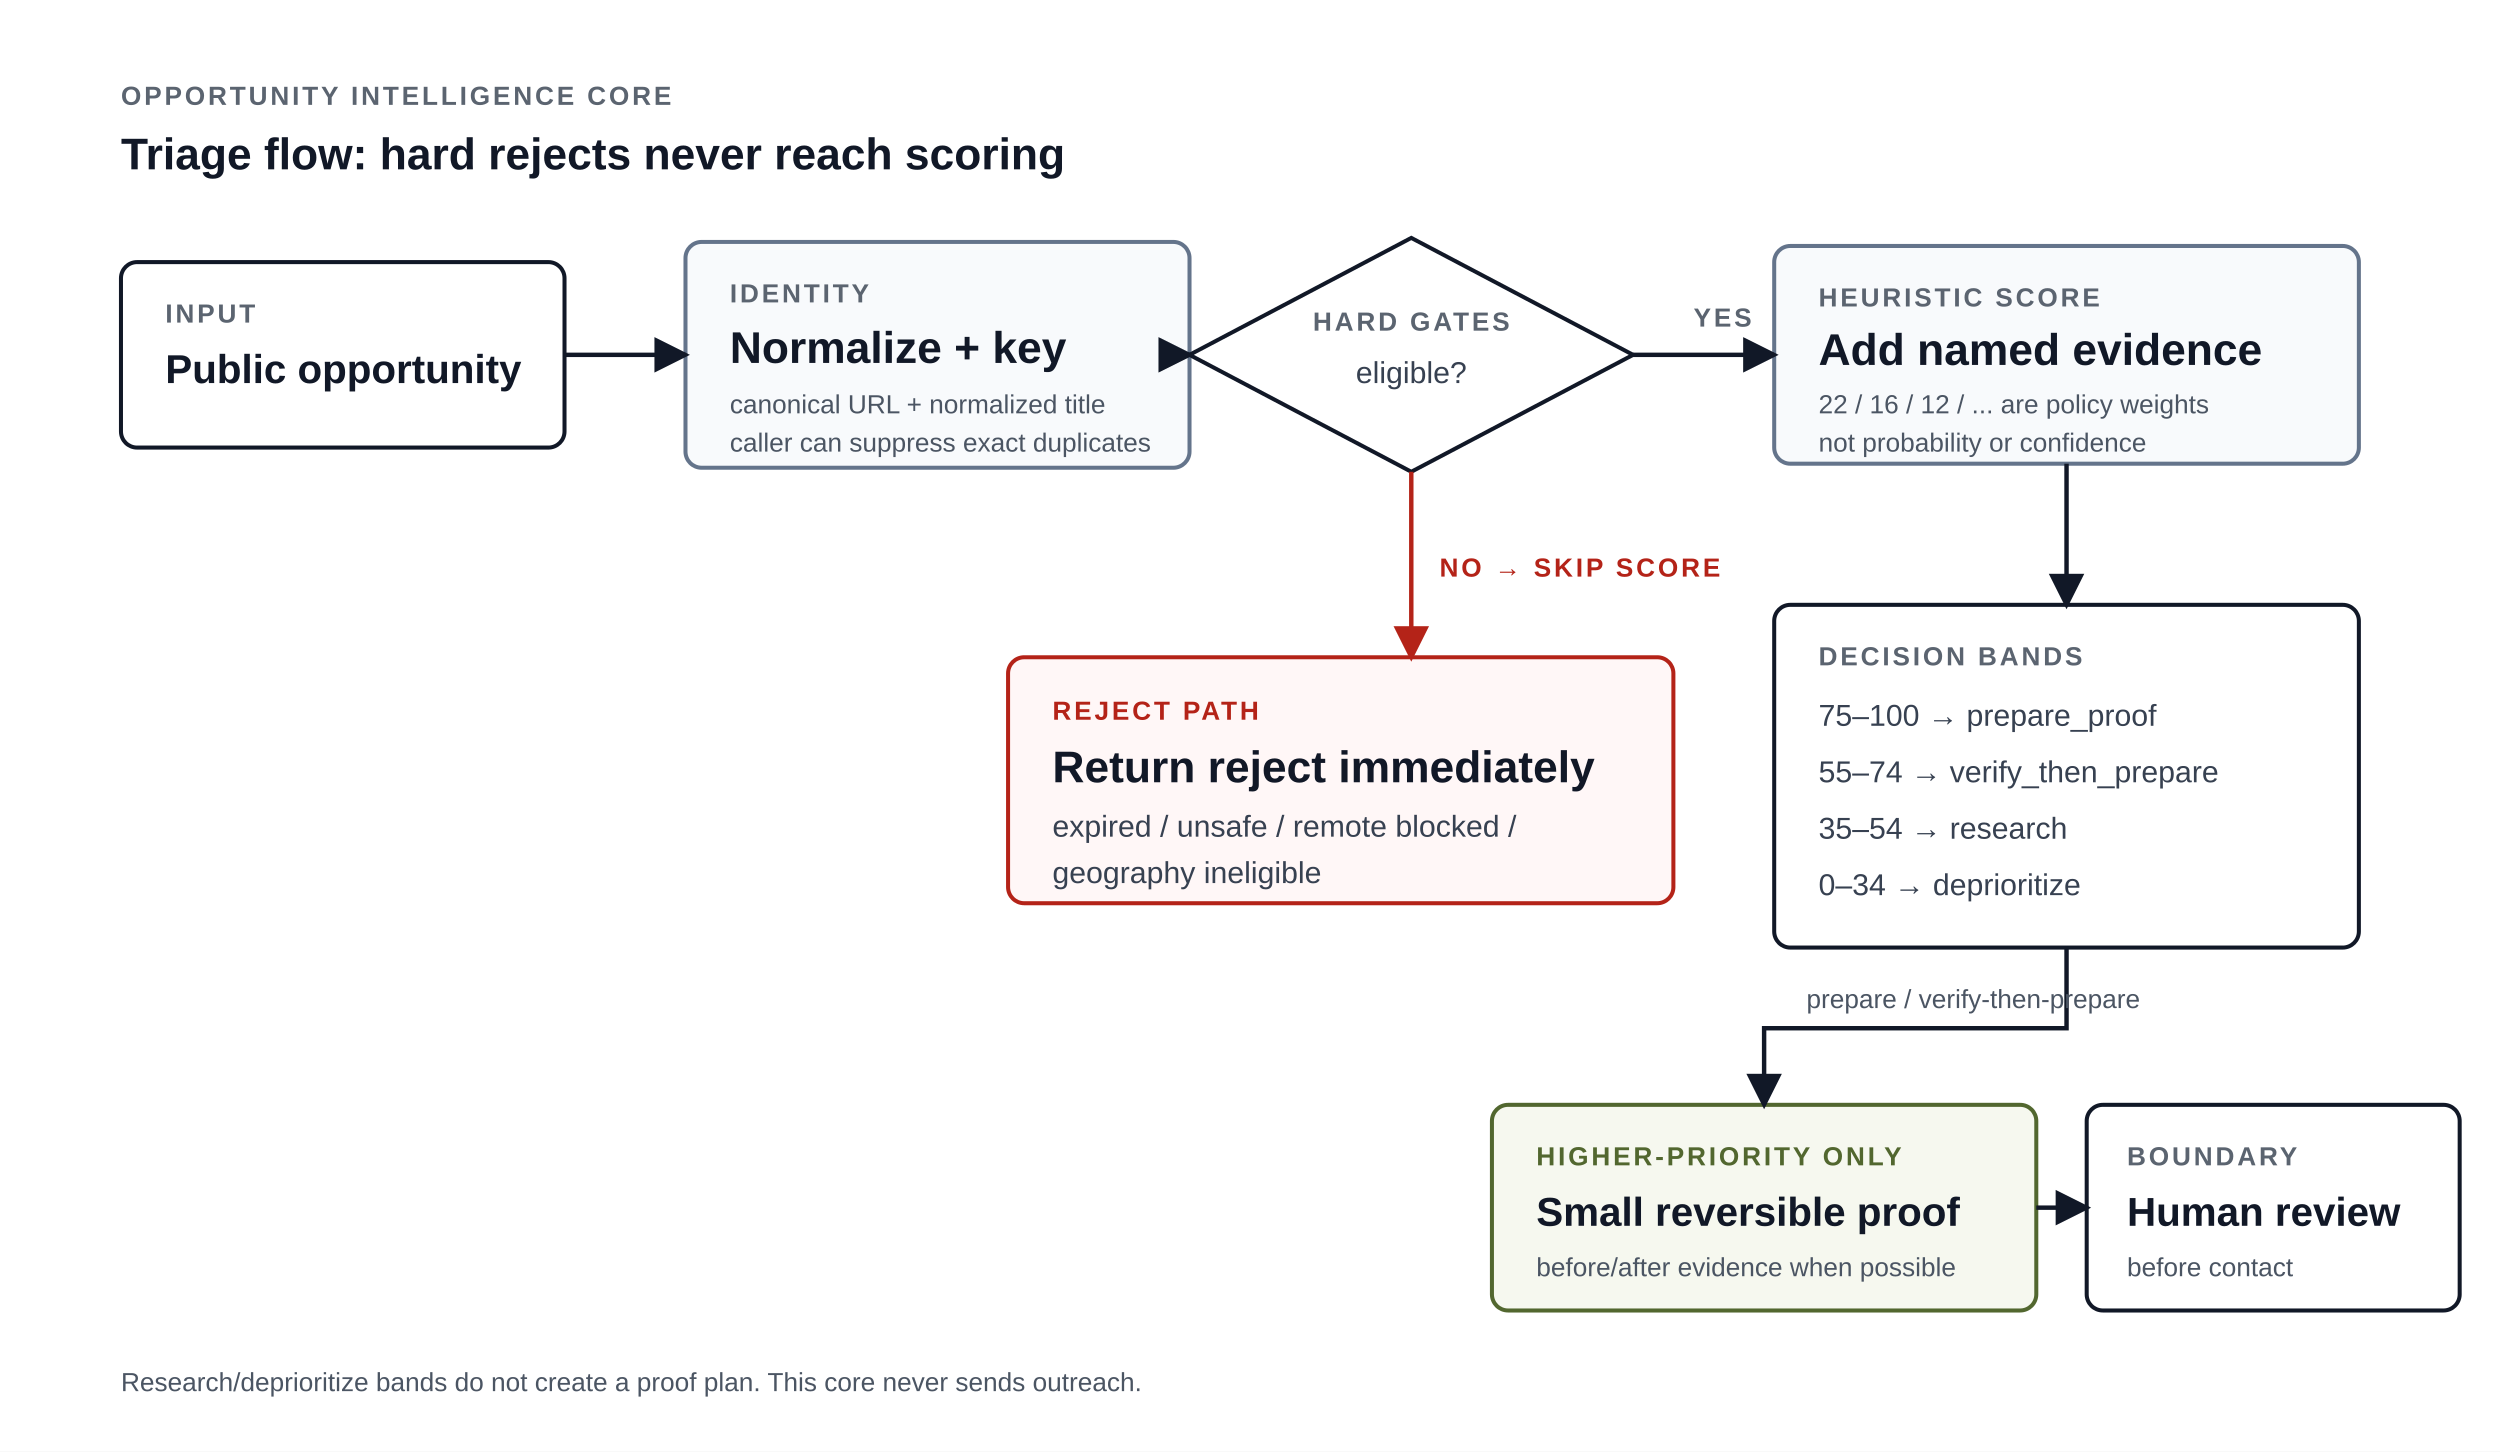
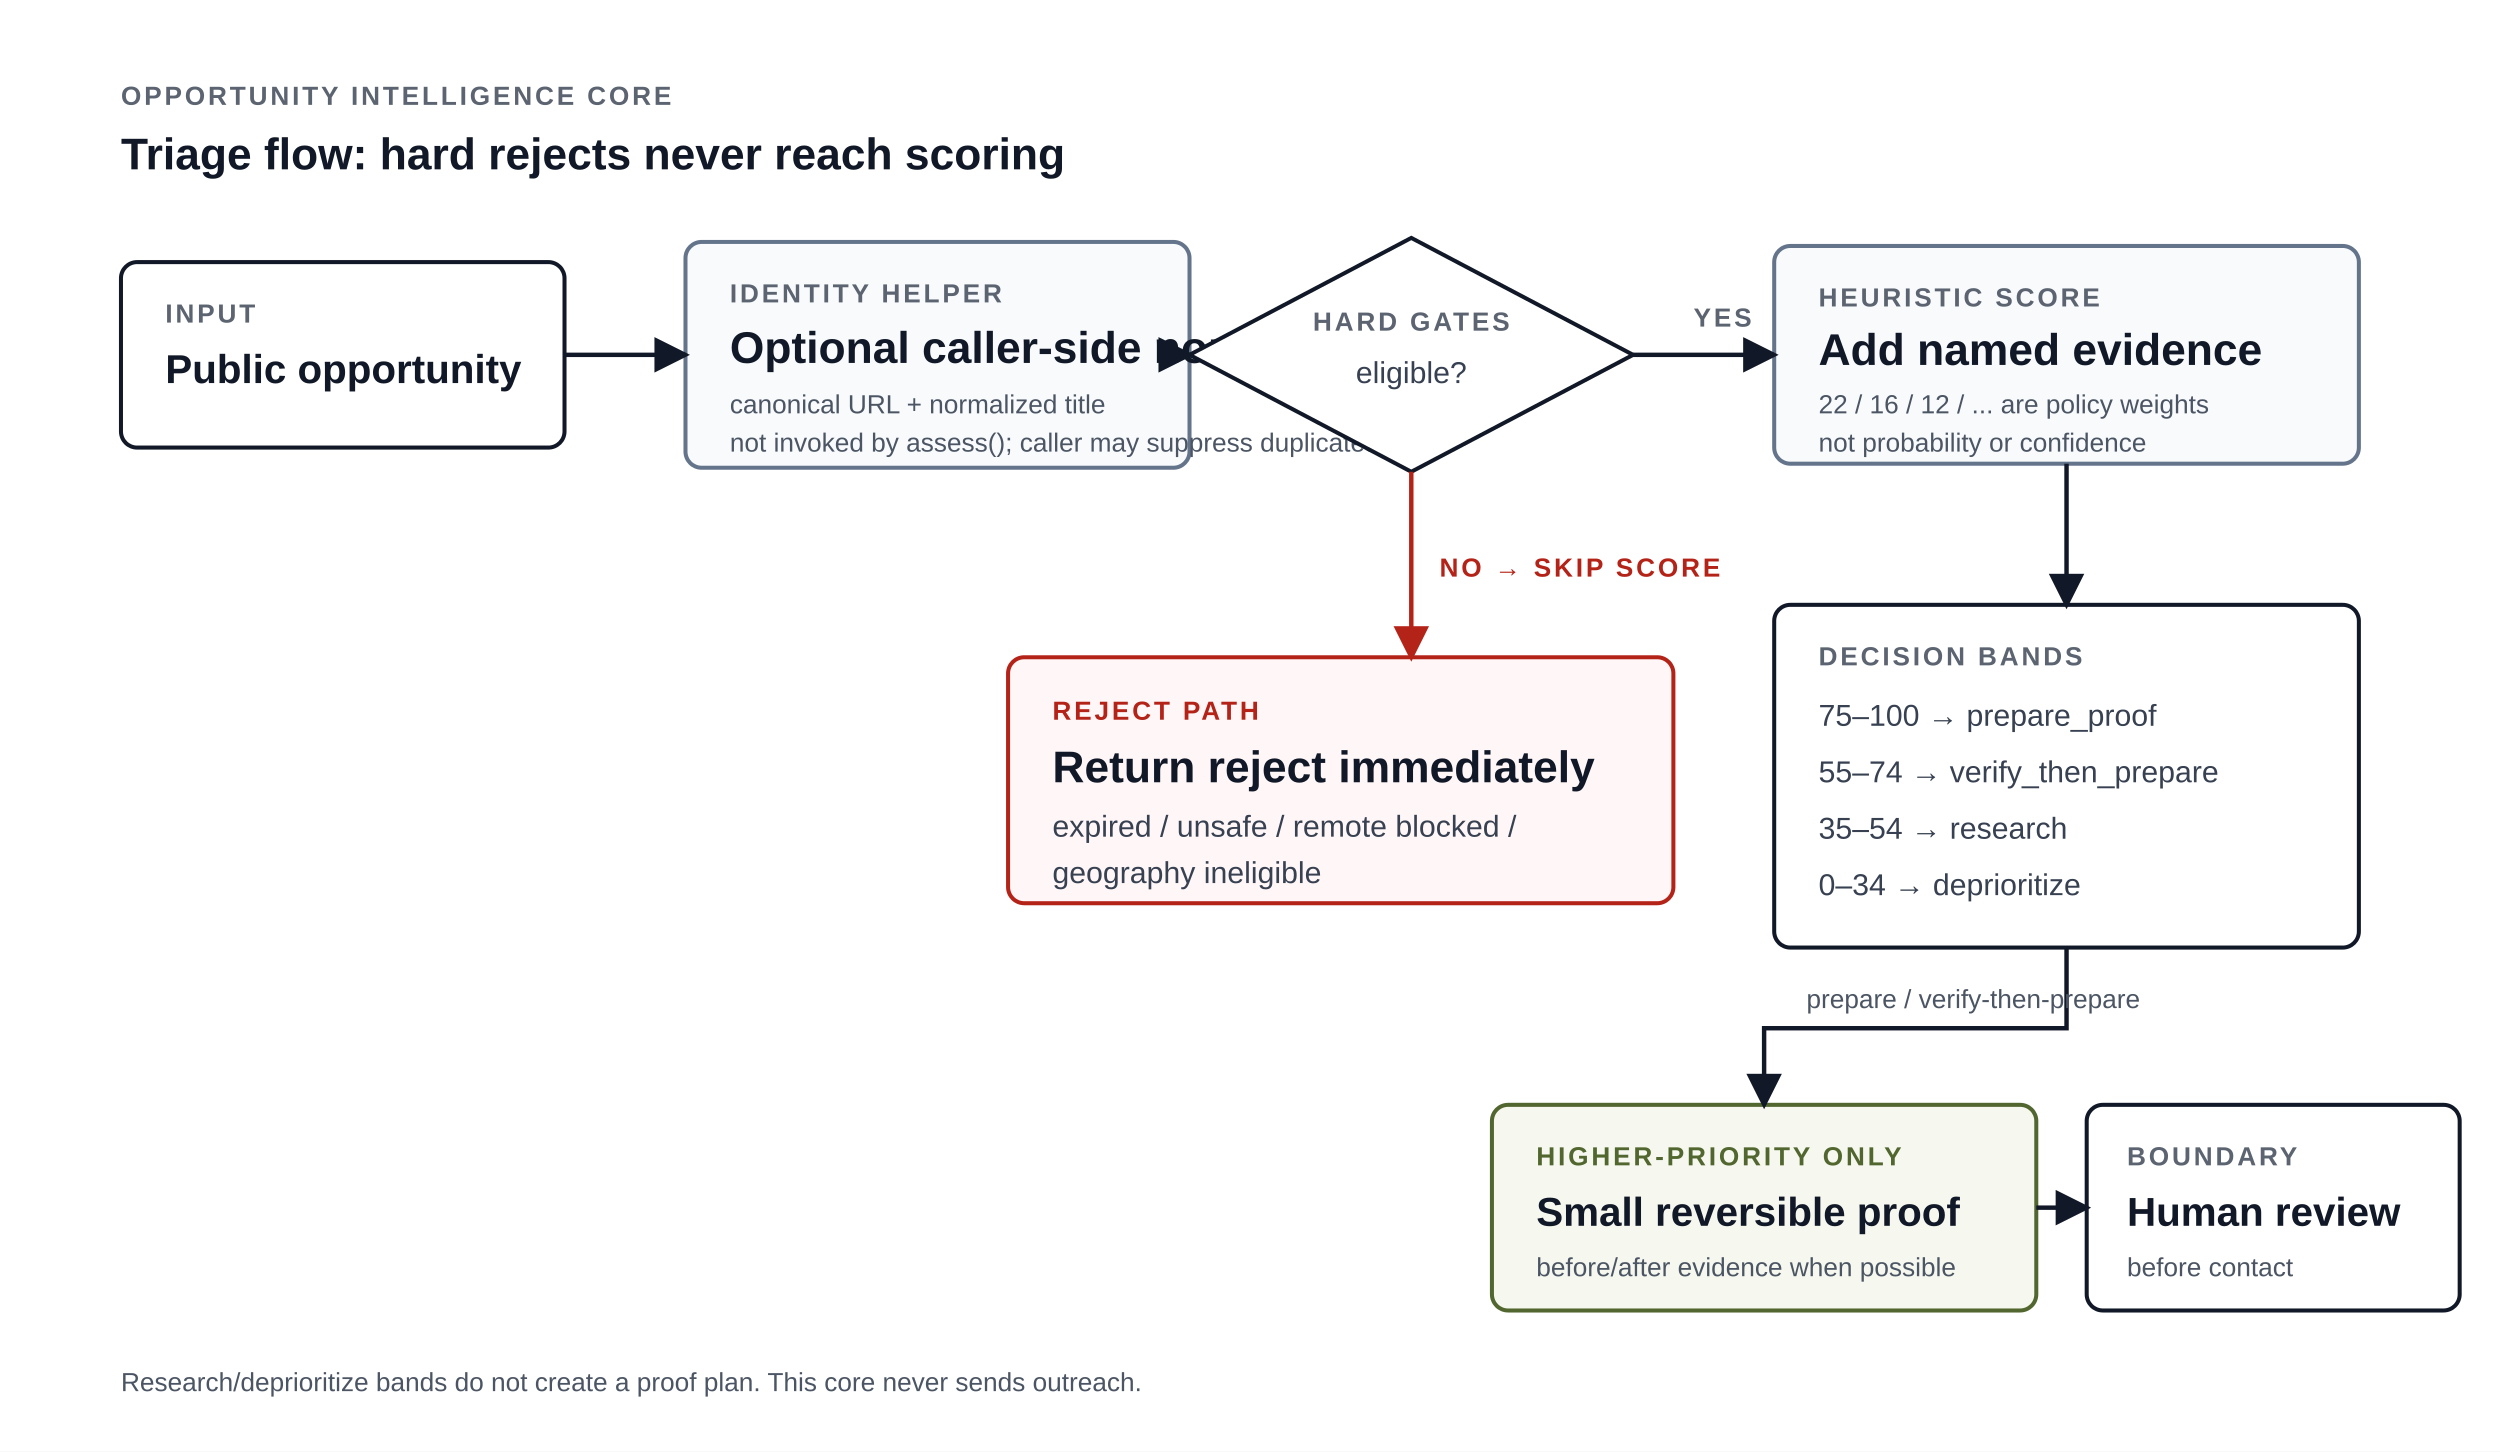
<svg xmlns="http://www.w3.org/2000/svg" viewBox="0 0 1240 720" role="img" aria-labelledby="title desc">
  <rect width="1240" height="720" fill="#ffffff" />
  <style>
    .label{font:600 13px Arial,sans-serif;letter-spacing:1.4px;fill:#5b6470}
    .title{font:700 22px Arial,sans-serif;fill:#111827}
    .body{font:15px Arial,sans-serif;fill:#374151}
    .small{font:13px Arial,sans-serif;fill:#4b5563}
    .box{fill:#ffffff;stroke:#111827;stroke-width:2}
    .soft{fill:#f8fafc;stroke:#64748b;stroke-width:2}
    .reject{fill:#fff7f7;stroke:#b42318;stroke-width:2}
    .proof{fill:#f6f8ef;stroke:#52672f;stroke-width:2}
    .arrow{stroke:#111827;stroke-width:2.2;fill:none;marker-end:url(#arrow)}
    .rejectArrow{stroke:#b42318;stroke-width:2.2;fill:none;marker-end:url(#arrowRed)}
  </style>
  <defs>
    <marker id="arrow" markerWidth="8" markerHeight="8" refX="7" refY="4" orient="auto">
      <path d="M0,0 L8,4 L0,8 z" fill="#111827" />
    </marker>
    <marker id="arrowRed" markerWidth="8" markerHeight="8" refX="7" refY="4" orient="auto">
      <path d="M0,0 L8,4 L0,8 z" fill="#b42318" />
    </marker>
  </defs>
  <text x="60" y="52" class="label">OPPORTUNITY INTELLIGENCE CORE</text>
  <text x="60" y="84" class="title">Triage flow: hard rejects never reach scoring</text>
  <rect x="60" y="130" width="220" height="92" rx="8" class="box" />
  <text x="82" y="160" class="label">INPUT</text>
  <text x="82" y="190" class="title" style="font-size:20px">Public opportunity</text>
  <rect x="340" y="120" width="250" height="112" rx="8" class="soft" />
-   <text x="362" y="150" class="label">IDENTITY</text>
-   <text x="362" y="180" class="title">Normalize + key</text>
+   <text x="362" y="150" class="label">IDENTITY HELPER</text>
+   <text x="362" y="180" class="title">Optional caller-side normalize + key</text>
  <text x="362" y="205" class="small">canonical URL + normalized title</text>
-   <text x="362" y="224" class="small">caller can suppress exact duplicates</text>
+   <text x="362" y="224" class="small">not invoked by assess(); caller may suppress duplicates</text>
  <polygon points="700,118 810,176 700,234 590,176" class="box" />
  <text x="700" y="164" text-anchor="middle" class="label">HARD GATES</text>
  <text x="700" y="190" text-anchor="middle" class="body">eligible?</text>
  <rect x="880" y="122" width="290" height="108" rx="8" class="soft" />
  <text x="902" y="152" class="label">HEURISTIC SCORE</text>
  <text x="902" y="181" class="title">Add named evidence</text>
  <text x="902" y="205" class="small">22 / 16 / 12 / ... are policy weights</text>
  <text x="902" y="224" class="small">not probability or confidence</text>
  <rect x="500" y="326" width="330" height="122" rx="8" class="reject" />
  <text x="522" y="357" class="label" style="fill:#b42318">REJECT PATH</text>
  <text x="522" y="388" class="title">Return reject immediately</text>
  <text x="522" y="415" class="body">expired / unsafe / remote blocked /</text>
  <text x="522" y="438" class="body">geography ineligible</text>
  <rect x="880" y="300" width="290" height="170" rx="8" class="box" />
  <text x="902" y="330" class="label">DECISION BANDS</text>
  <text x="902" y="360" class="body">75–100  → prepare_proof</text>
  <text x="902" y="388" class="body">55–74    → verify_then_prepare</text>
  <text x="902" y="416" class="body">35–54    → research</text>
  <text x="902" y="444" class="body">0–34      → deprioritize</text>
  <rect x="740" y="548" width="270" height="102" rx="8" class="proof" />
  <text x="762" y="578" class="label" style="fill:#52672f">HIGHER-PRIORITY ONLY</text>
  <text x="762" y="608" class="title" style="font-size:20px">Small reversible proof</text>
  <text x="762" y="633" class="small">before/after evidence when possible</text>
  <rect x="1035" y="548" width="185" height="102" rx="8" class="box" />
  <text x="1055" y="578" class="label">BOUNDARY</text>
  <text x="1055" y="608" class="title" style="font-size:20px">Human review</text>
  <text x="1055" y="633" class="small">before contact</text>
  <path d="M280 176 H340" class="arrow" />
  <path d="M580 176 H590" class="arrow" />
  <path d="M810 176 H880" class="arrow" />
  <text x="840" y="162" class="label">YES</text>
  <path d="M700 234 V326" class="rejectArrow" />
  <text x="714" y="286" class="label" style="fill:#b42318">NO → SKIP SCORE</text>
  <path d="M1025 230 V300" class="arrow" />
  <path d="M1025 470 V510 H875 V548" class="arrow" />
  <text x="896" y="500" class="small">prepare / verify-then-prepare</text>
  <path d="M1010 599 H1035" class="arrow" />
  <text x="60" y="690" class="small">Research/deprioritize bands do not create a proof plan. This core never sends outreach.</text>
</svg>
